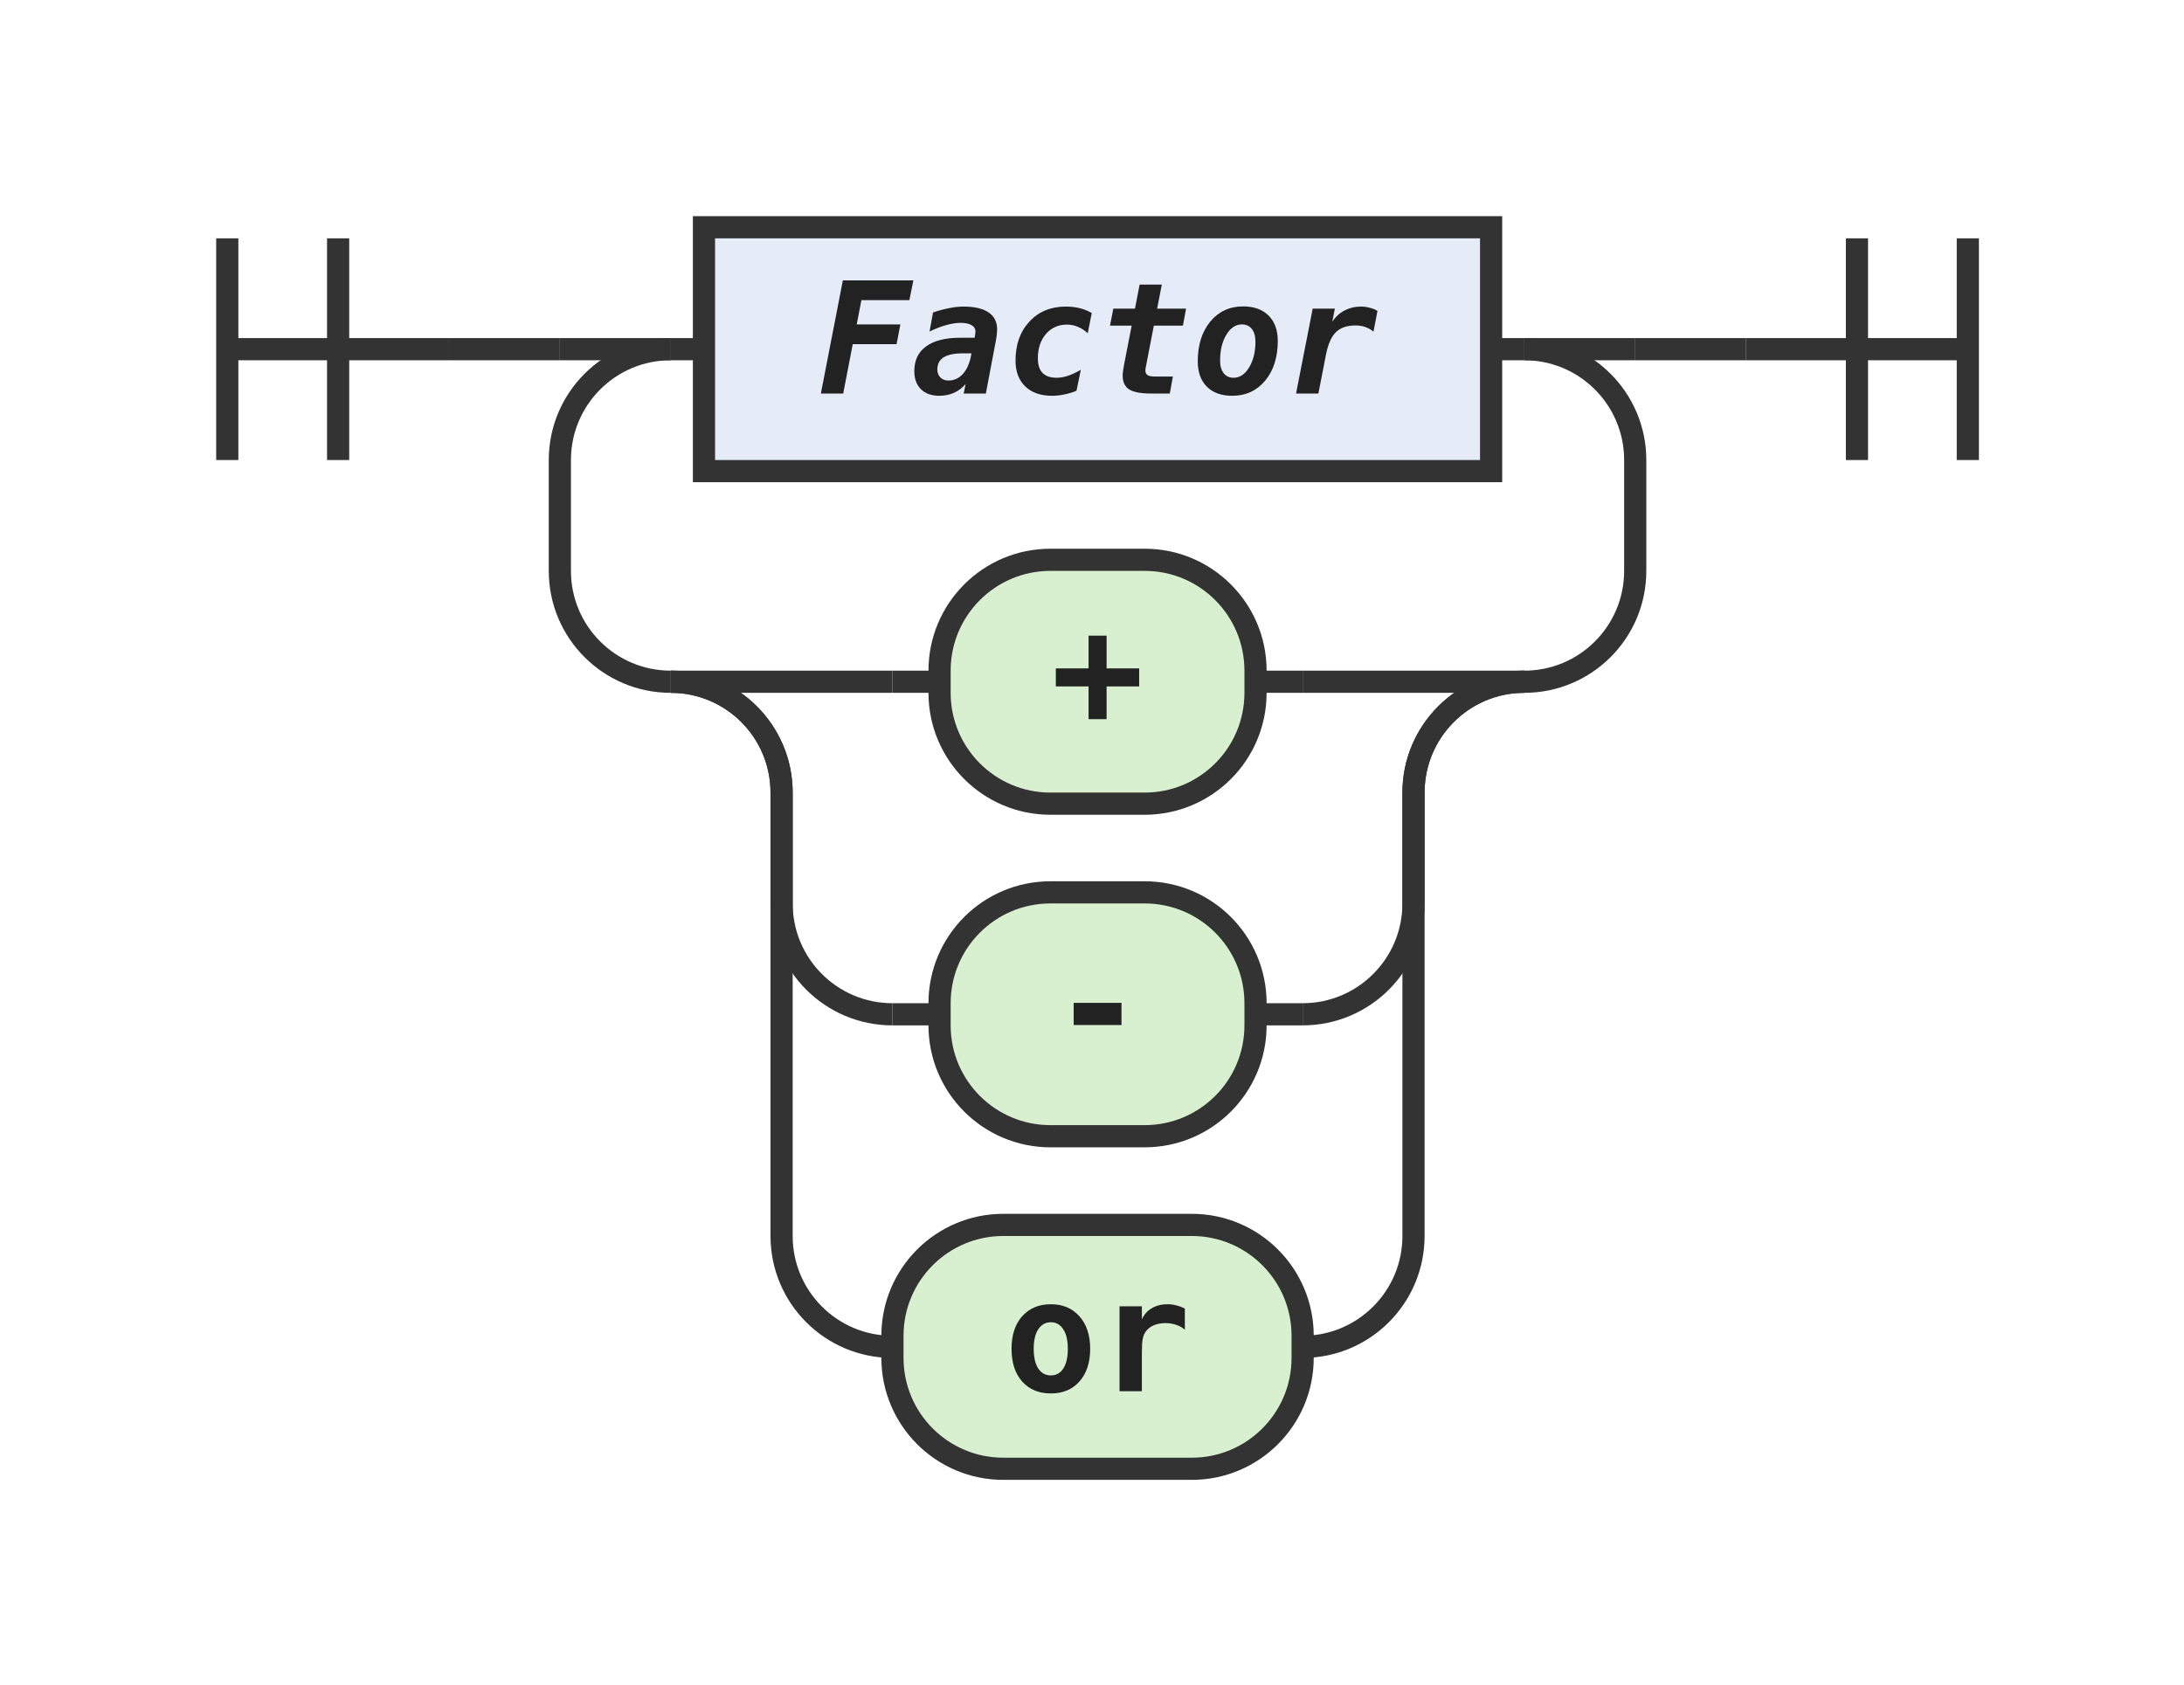
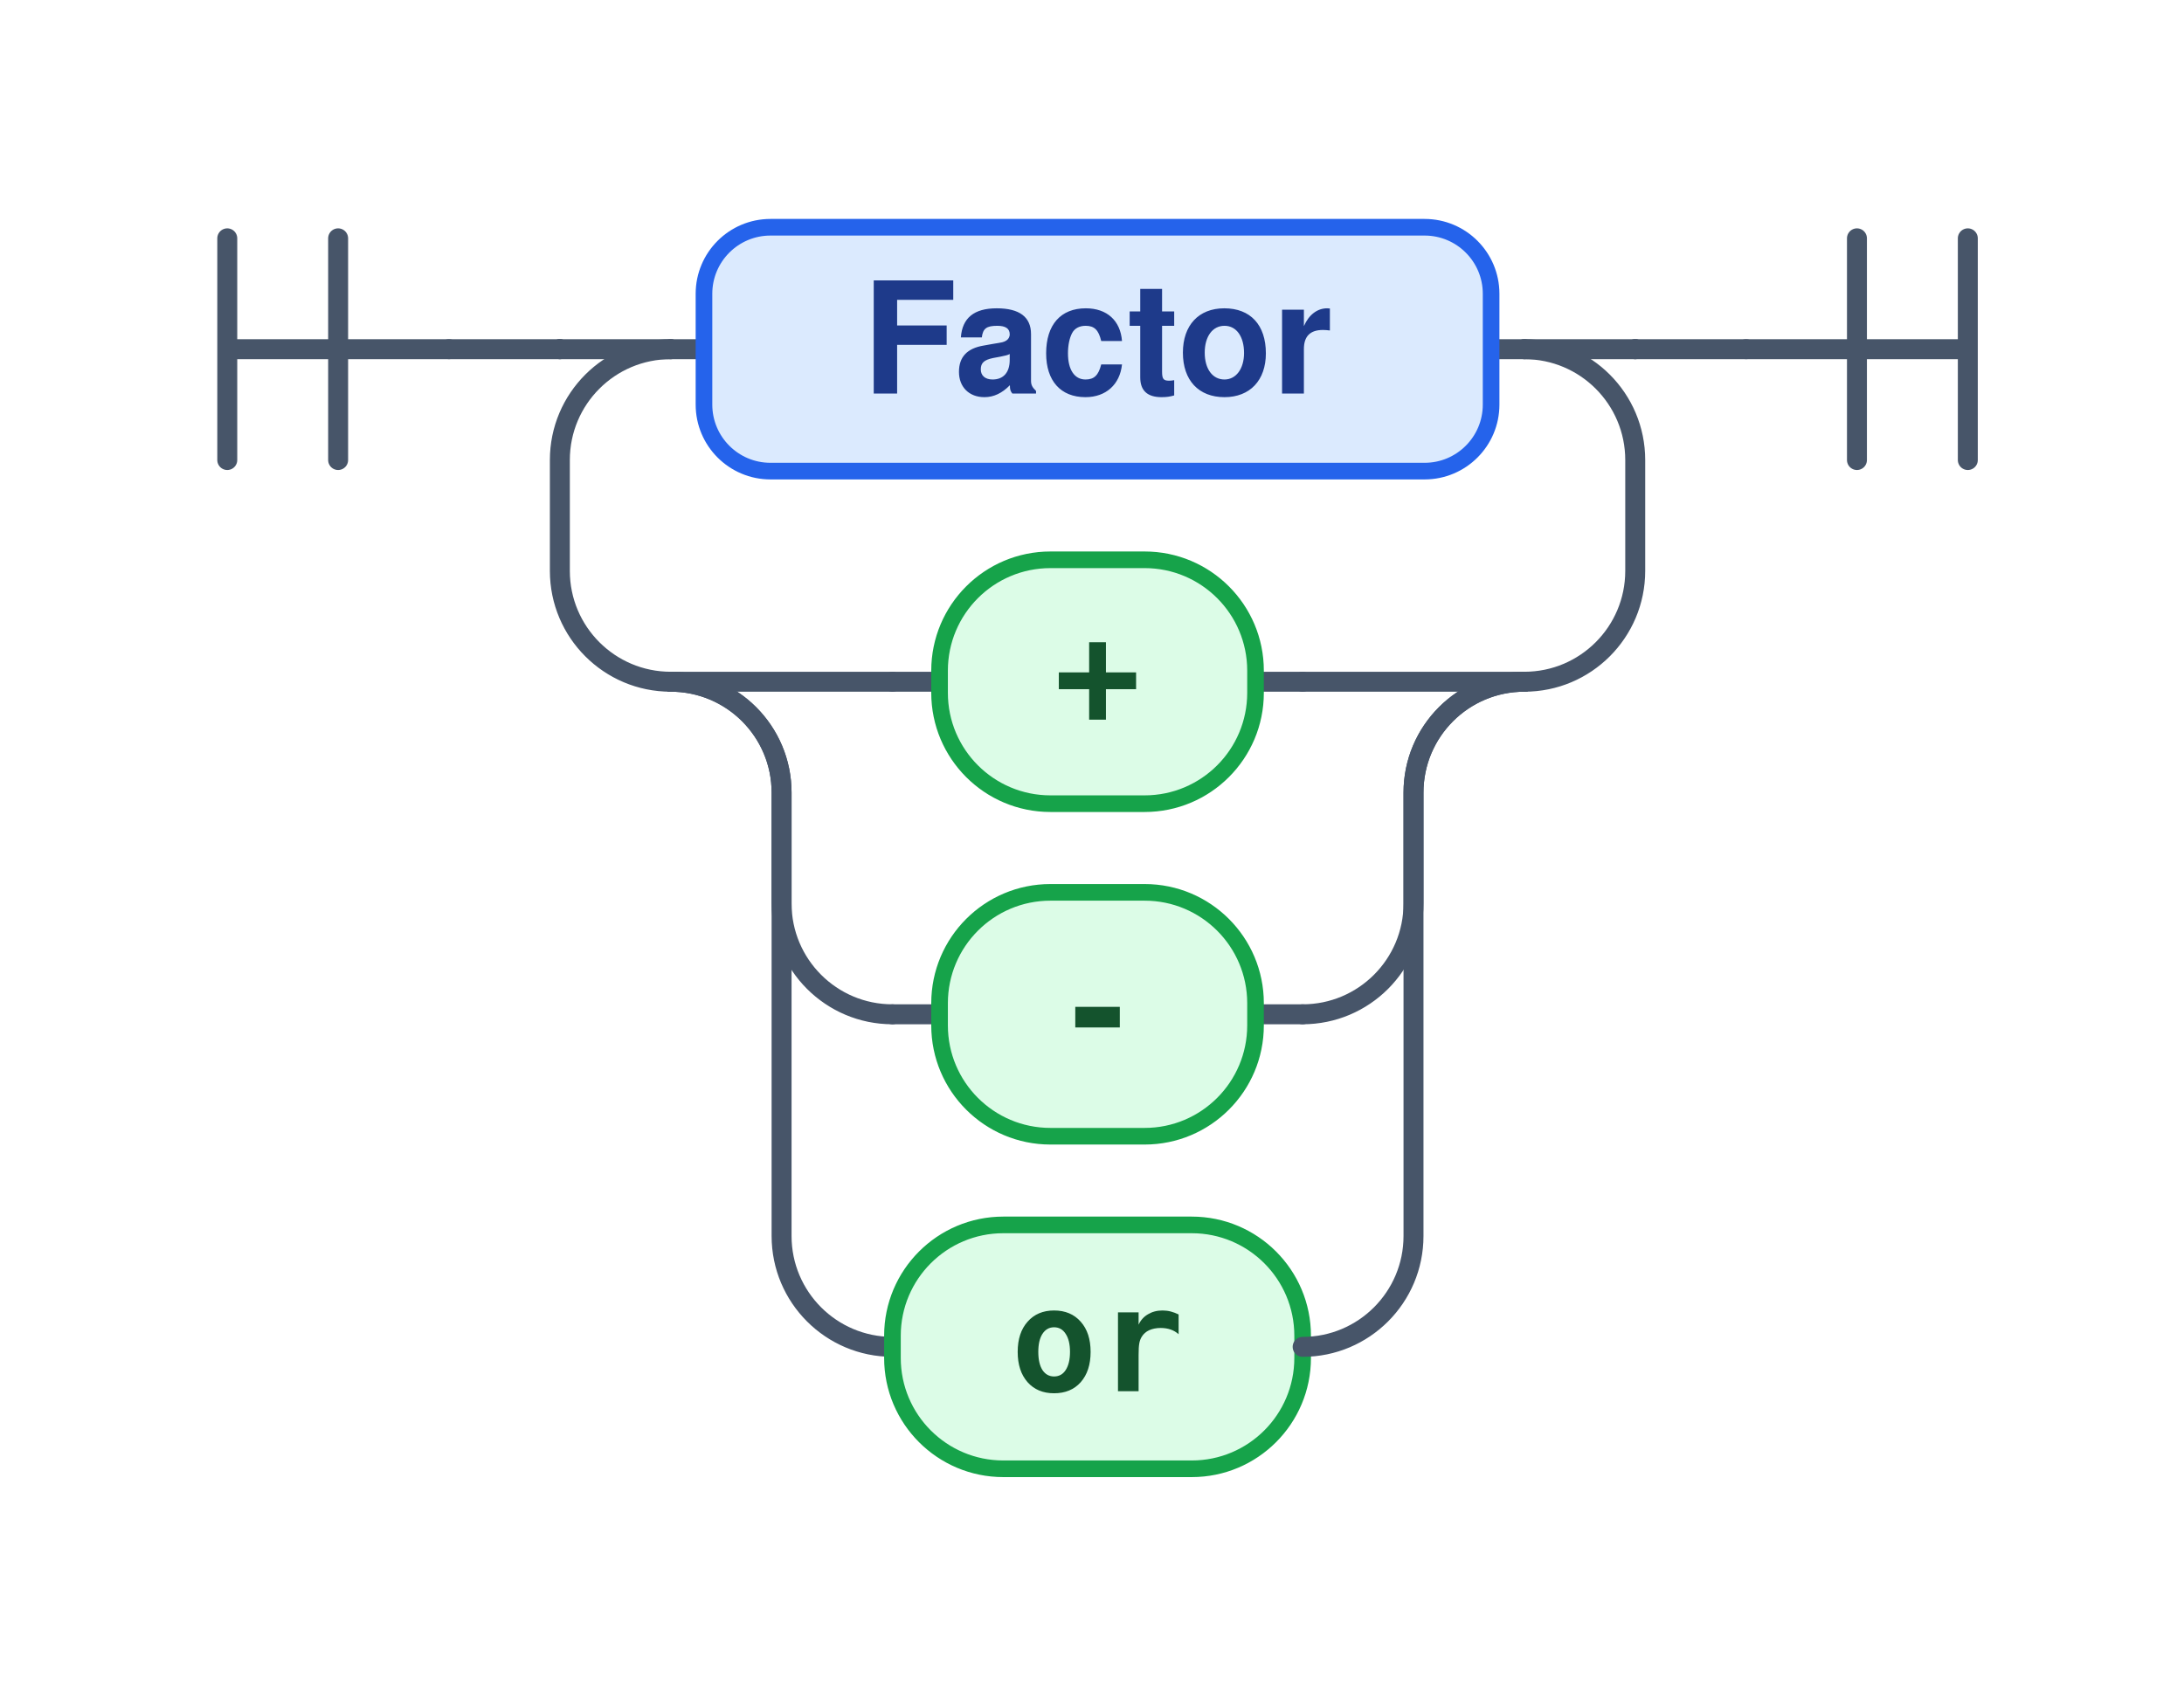
<svg xmlns="http://www.w3.org/2000/svg" class="railroad-diagram" height="152" viewBox="0 0 197.0 152" width="197.0">
  <g transform="translate(.5 .5)">
    <g>
      <path d="M20 21v20m10 -20v20m-10 -10h20" />
    </g>
    <path d="M40 31h10" />
    <g>
      <path d="M50 31h0.0" />
      <path d="M147.0 31h0.0" />
      <path d="M50.0 31h10" />
      <g class="non-terminal ">
        <path d="M60.0 31h3.0" />
        <path d="M134.0 31h3.0" />
-         <rect height="22" width="71" x="63" y="20" />
+         <rect rx="6" ry="6" height="22" width="71" x="63" y="20" />
        <text x="98.5" y="35">Factor</text>
      </g>
      <path d="M137.0 31h10" />
      <path d="M60.0 31a10 10 0 0 0 -10 10v10a10 10 0 0 0 10 10" />
      <g>
        <path d="M60.0 61h0.0" />
        <path d="M137.0 61h0.0" />
        <path d="M60.0 61h20" />
        <g class="terminal ">
          <path d="M80.0 61h4.25" />
          <path d="M112.75 61h4.25" />
          <rect height="22" rx="10" ry="10" width="28.5" x="84.25" y="50" />
          <text x="98.5" y="65">+</text>
        </g>
        <path d="M117.0 61h20" />
        <path d="M60.0 61a10 10 0 0 1 10 10v10a10 10 0 0 0 10 10" />
        <g class="terminal ">
          <path d="M80.0 91h4.25" />
          <path d="M112.75 91h4.25" />
          <rect height="22" rx="10" ry="10" width="28.5" x="84.25" y="80" />
          <text x="98.5" y="95">-</text>
        </g>
        <path d="M117.0 91a10 10 0 0 0 10 -10v-10a10 10 0 0 1 10 -10" />
        <path d="M60.0 61a10 10 0 0 1 10 10v40a10 10 0 0 0 10 10" />
        <g class="terminal ">
          <path d="M80.0 121h0.0" />
          <path d="M117.0 121h0.0" />
          <rect height="22" rx="10" ry="10" width="37" x="80" y="110" />
          <text x="98.5" y="125">or</text>
        </g>
        <path d="M117.0 121a10 10 0 0 0 10 -10v-40a10 10 0 0 1 10 -10" />
      </g>
      <path d="M137.0 61a10 10 0 0 0 10 -10v-10a10 10 0 0 0 -10 -10" />
    </g>
    <path d="M147.0 31h10" />
    <path d="M 157.0 31 h 20 m -10 -10 v 20 m 10 -20 v 20" />
  </g>
  <style>/*  */

- svg.railroad-diagram { background-color: #fdfdf8; }
- svg.railroad-diagram path { stroke-width: 2; stroke: #333; fill: rgba(0,0,0,0); }
- svg.railroad-diagram text { font: bold 14px monospace; text-anchor: middle; fill: #222; }
- svg.railroad-diagram rect { stroke-width: 2; stroke: #333; }
- svg.railroad-diagram g.terminal rect { fill: #d8f0cf; }
- svg.railroad-diagram g.non-terminal rect { fill: #e6ecf7; }
- svg.railroad-diagram g.non-terminal text { font-style: italic; }
+ svg.railroad-diagram { background-color: #ffffff; }
+ svg.railroad-diagram path { stroke-width: 1.8; stroke: #475569; fill: rgba(0,0,0,0); stroke-linecap: round; stroke-linejoin: round; }
+ svg.railroad-diagram text { font-family: ui-monospace, 'SF Mono', SFMono-Regular, Menlo, Consolas, monospace; font-size: 13px; font-weight: 600; text-anchor: middle; fill: #14532d; }
+ svg.railroad-diagram rect { stroke-width: 1.5; }
+ svg.railroad-diagram g.terminal rect { fill: #dcfce7; stroke: #16a34a; }
+ svg.railroad-diagram g.non-terminal rect { fill: #dbeafe; stroke: #2563eb; }
+ svg.railroad-diagram g.non-terminal text { font-family: -apple-system, BlinkMacSystemFont, 'Segoe UI', Helvetica, Arial, sans-serif; font-size: 14px; fill: #1e3a8a; }

/*  */
</style>
</svg>
